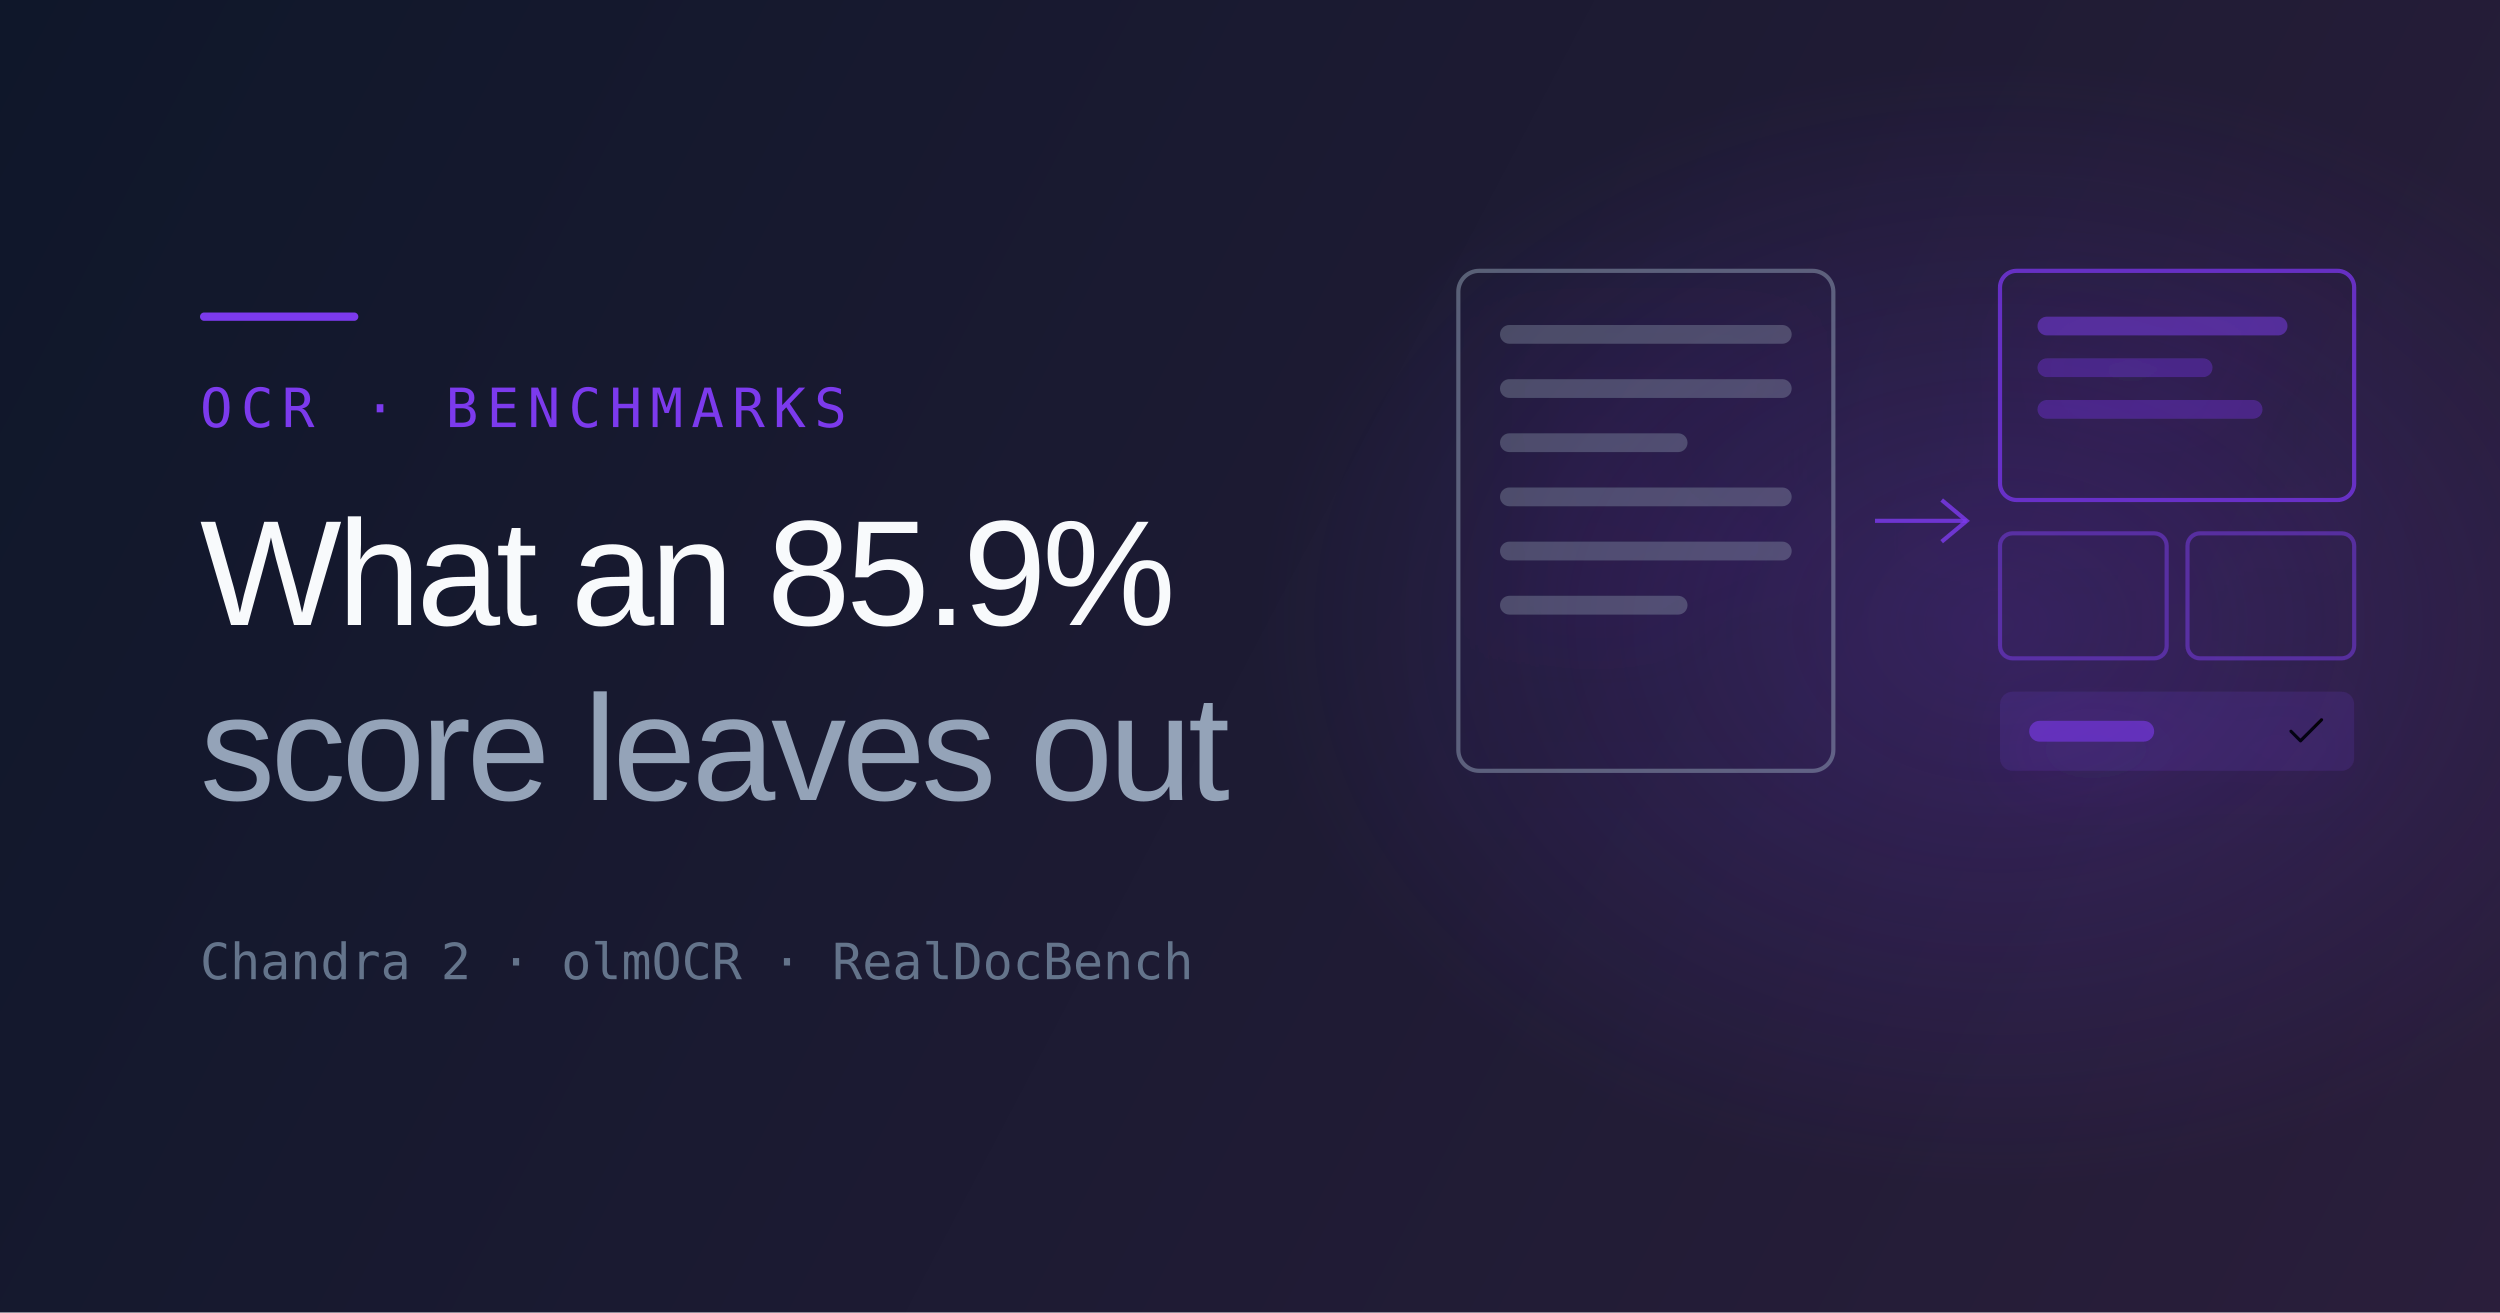
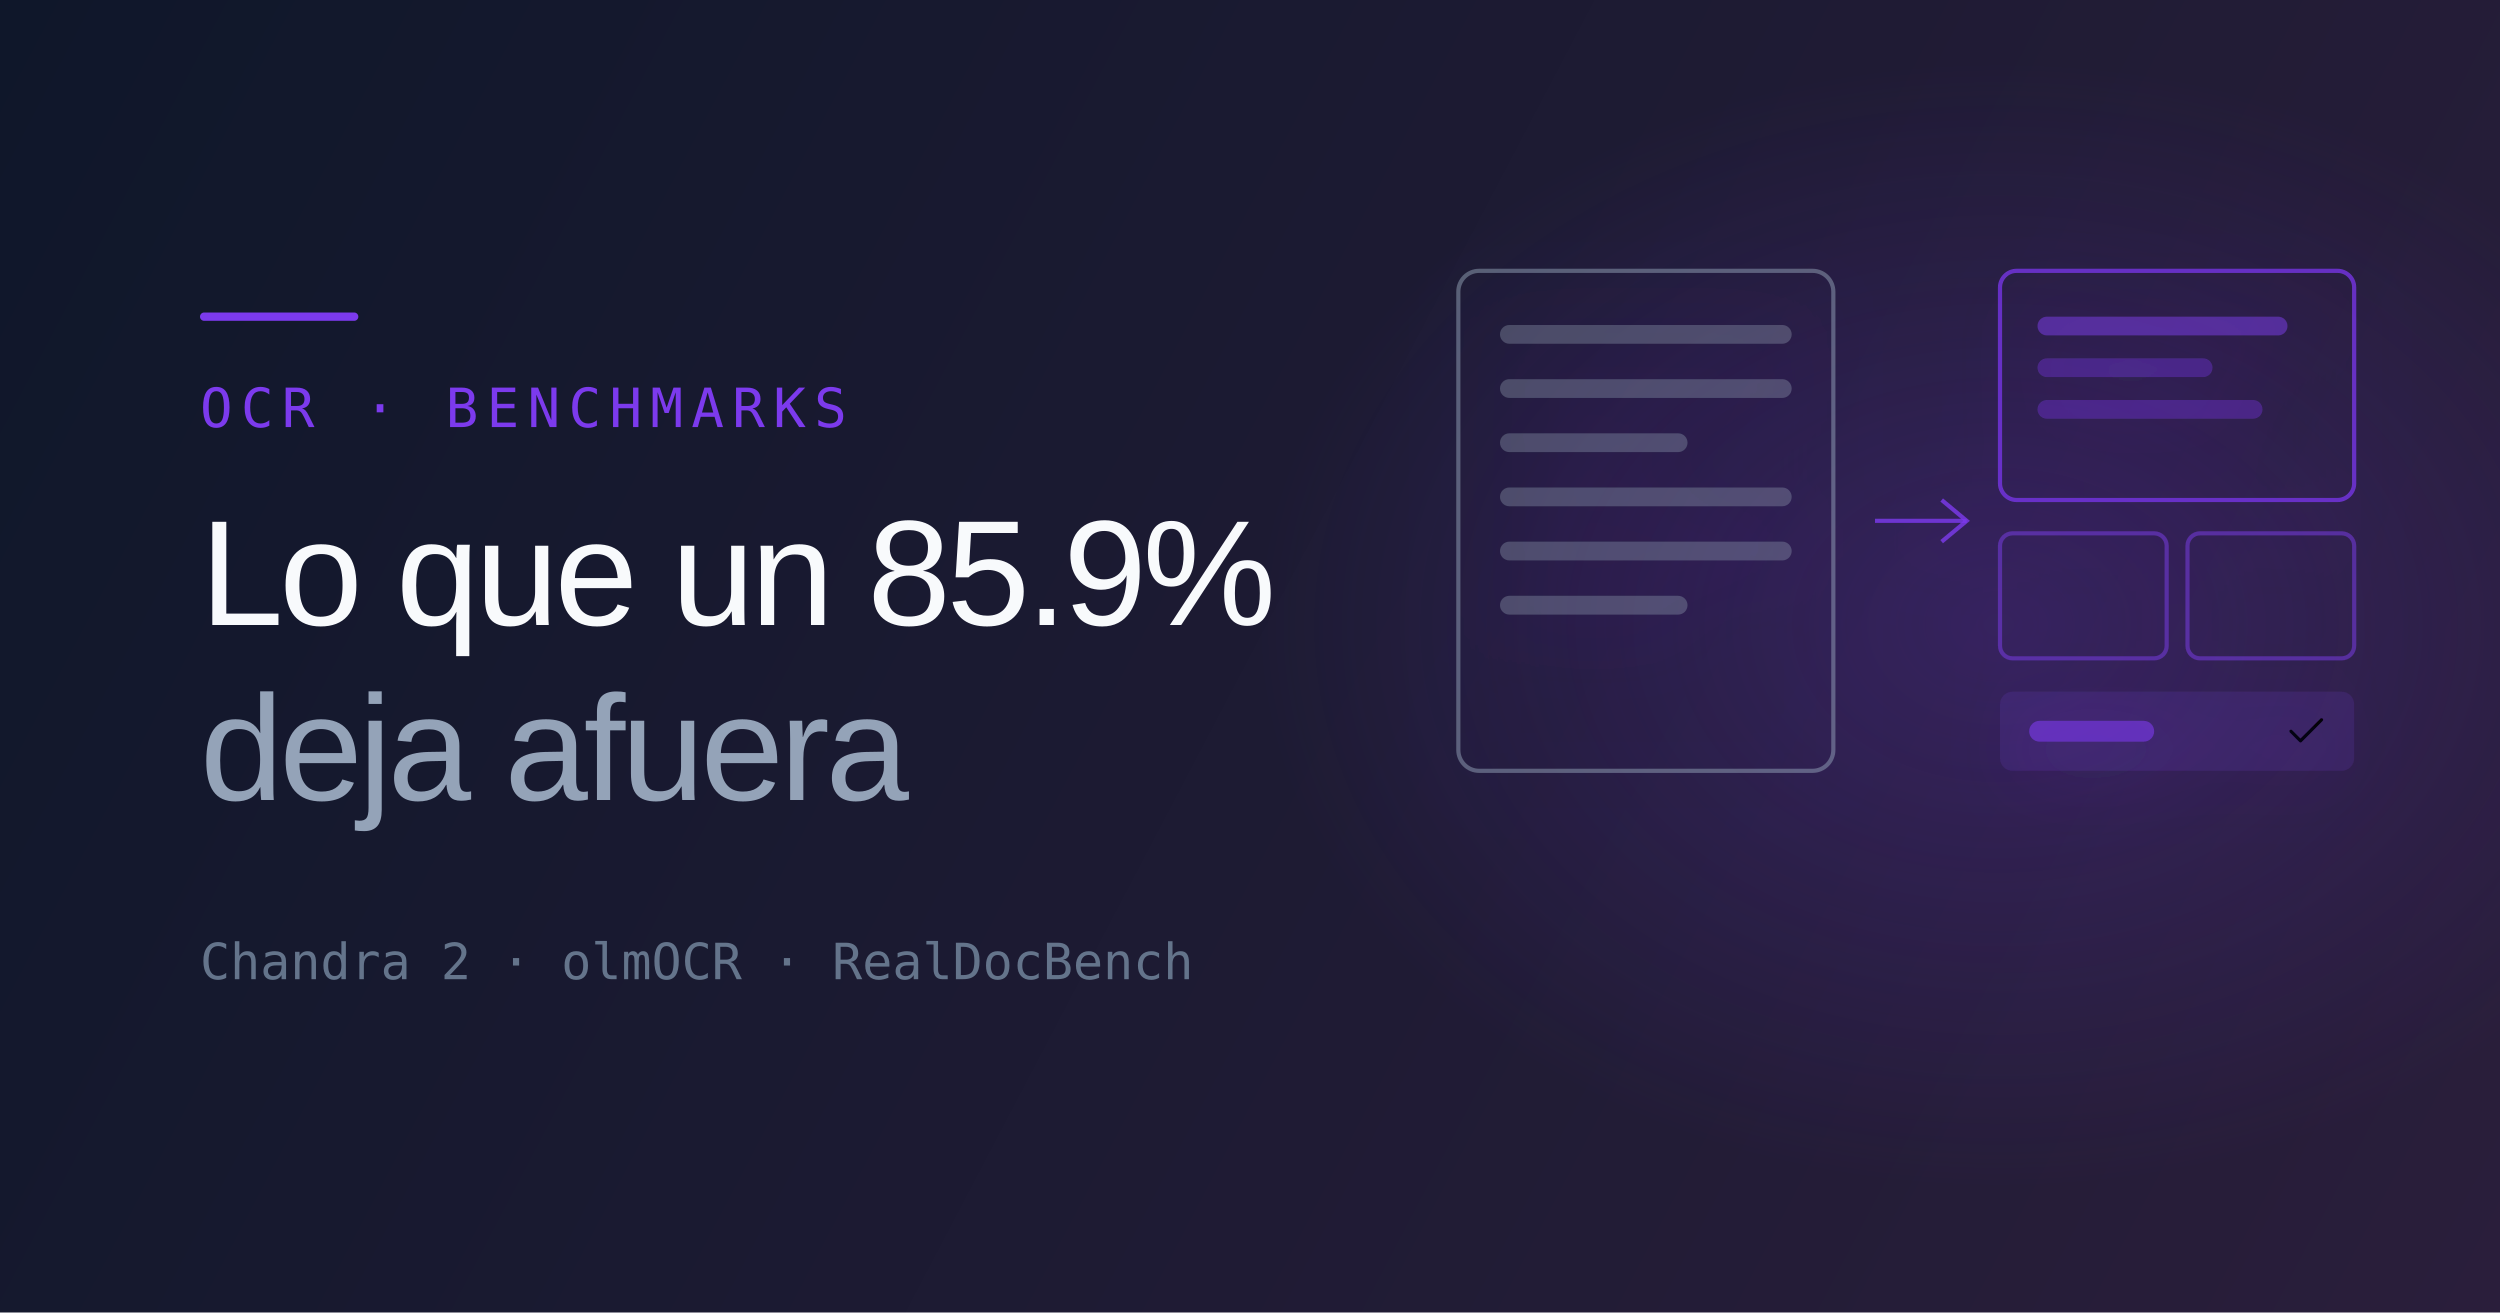
- <svg xmlns="http://www.w3.org/2000/svg" viewBox="0 0 1200 630" fill="none" role="img" aria-label="Chandra OCR banner — what an 85.9% score leaves out.">
+ <svg xmlns="http://www.w3.org/2000/svg" viewBox="0 0 1200 630" fill="none" role="img" aria-label="Banner de Chandra OCR — lo que un puntaje de 85.9% deja afuera.">
  <defs>
-     <linearGradient id="bg-chandra-ocr" x1="0" y1="0" x2="1200" y2="630" gradientUnits="userSpaceOnUse">
+     <linearGradient id="bg-chandra-ocr-es" x1="0" y1="0" x2="1200" y2="630" gradientUnits="userSpaceOnUse">
      <stop offset="0%" stop-color="#0F172A" />
      <stop offset="100%" stop-color="#2A1E3B" />
    </linearGradient>
-     <radialGradient id="glow-chandra-ocr" cx="50%" cy="50%" r="50%">
+     <radialGradient id="glow-chandra-ocr-es" cx="50%" cy="50%" r="50%">
      <stop offset="0%" stop-color="#7C3AED" stop-opacity="0.22" />
      <stop offset="100%" stop-color="#7C3AED" stop-opacity="0" />
    </radialGradient>
-     <filter id="lift-chandra-ocr" x="-30%" y="-30%" width="160%" height="160%">
+     <filter id="lift-chandra-ocr-es" x="-30%" y="-30%" width="160%" height="160%">
      <feDropShadow dx="0" dy="10" stdDeviation="18" flood-color="#7C3AED" flood-opacity="0.275" />
    </filter>
  </defs>
-   <rect width="1200" height="630" fill="url(#bg-chandra-ocr)" />
-   <ellipse cx="960" cy="300" rx="360" ry="270" fill="url(#glow-chandra-ocr)" />
-   <g filter="url(#lift-chandra-ocr)">
+   <rect width="1200" height="630" fill="url(#bg-chandra-ocr-es)" />
+   <ellipse cx="960" cy="300" rx="360" ry="270" fill="url(#glow-chandra-ocr-es)" />
+   <g filter="url(#lift-chandra-ocr-es)">
    <rect x="700" y="130" width="180" height="240" rx="10" fill="none" stroke="#94A3B8" stroke-width="2" opacity="0.5" />
    <rect x="720" y="156" width="140" height="9" rx="4.5" fill="#94A3B8" opacity="0.35" />
    <rect x="720" y="182" width="140" height="9" rx="4.5" fill="#94A3B8" opacity="0.35" />
    <rect x="720" y="208" width="90" height="9" rx="4.5" fill="#94A3B8" opacity="0.35" />
    <rect x="720" y="234" width="140" height="9" rx="4.5" fill="#94A3B8" opacity="0.35" />
    <rect x="720" y="260" width="140" height="9" rx="4.5" fill="#94A3B8" opacity="0.35" />
    <rect x="720" y="286" width="90" height="9" rx="4.5" fill="#94A3B8" opacity="0.35" />
    <path d="M900 250 h44" stroke="#7C3AED" stroke-width="2" opacity="0.8" />
    <path d="M932 240 l12 10 -12 10" fill="none" stroke="#7C3AED" stroke-width="2" opacity="0.8" />
    <rect x="960" y="130" width="170" height="110" rx="8" fill="none" stroke="#7C3AED" stroke-width="2" opacity="0.75" />
    <rect x="978" y="152" width="120" height="9" rx="4.5" fill="#7C3AED" opacity="0.5" />
    <rect x="978" y="172" width="84" height="9" rx="4.5" fill="#7C3AED" opacity="0.35" />
    <rect x="978" y="192" width="108" height="9" rx="4.5" fill="#7C3AED" opacity="0.35" />
    <rect x="960" y="256" width="80" height="60" rx="6" fill="none" stroke="#7C3AED" stroke-width="2" opacity="0.5" />
    <rect x="1050" y="256" width="80" height="60" rx="6" fill="none" stroke="#7C3AED" stroke-width="2" opacity="0.5" />
    <rect x="960" y="332" width="170" height="38" rx="6" fill="#7C3AED" opacity="0.14" />
    <rect x="974" y="346" width="60" height="10" rx="5" fill="#7C3AED" opacity="0.6" />
    <g transform="translate(1096 340) scale(0.9166667)" opacity="0.9" fill="none" stroke="#7C3AED" stroke-width="1.85" stroke-linecap="round" stroke-linejoin="round">
      <path fill="none" stroke="currentColor" stroke-linecap="round" stroke-linejoin="round" stroke-width="1.7" d="M20 6L9 17l-5-5" />
    </g>
  </g>
  <rect x="96" y="150" width="76" height="4" rx="2" fill="#7C3AED" />
  <text x="96" y="205" font-family="'IBM Plex Mono',ui-monospace,monospace" font-size="26" letter-spacing="4" fill="#7C3AED">OCR · BENCHMARKS</text>
-   <text x="96" y="300" font-family="Switzer,'Helvetica Neue',Arial,sans-serif" font-size="72" font-weight="500" letter-spacing="-2" fill="#F8FAFC">What an 85.9%</text>
-   <text x="96" y="384" font-family="Switzer,'Helvetica Neue',Arial,sans-serif" font-size="72" font-weight="500" letter-spacing="-2" fill="#94A3B8">score leaves out</text>
+   <text x="96" y="300" font-family="Switzer,'Helvetica Neue',Arial,sans-serif" font-size="72" font-weight="500" letter-spacing="-2" fill="#F8FAFC">Lo que un 85.9%</text>
+   <text x="96" y="384" font-family="Switzer,'Helvetica Neue',Arial,sans-serif" font-size="72" font-weight="500" letter-spacing="-2" fill="#94A3B8">deja afuera</text>
  <text x="96" y="470" font-family="'IBM Plex Mono',ui-monospace,monospace" font-size="24" fill="#64748B">Chandra 2 · olmOCR · RealDocBench</text>
</svg>
